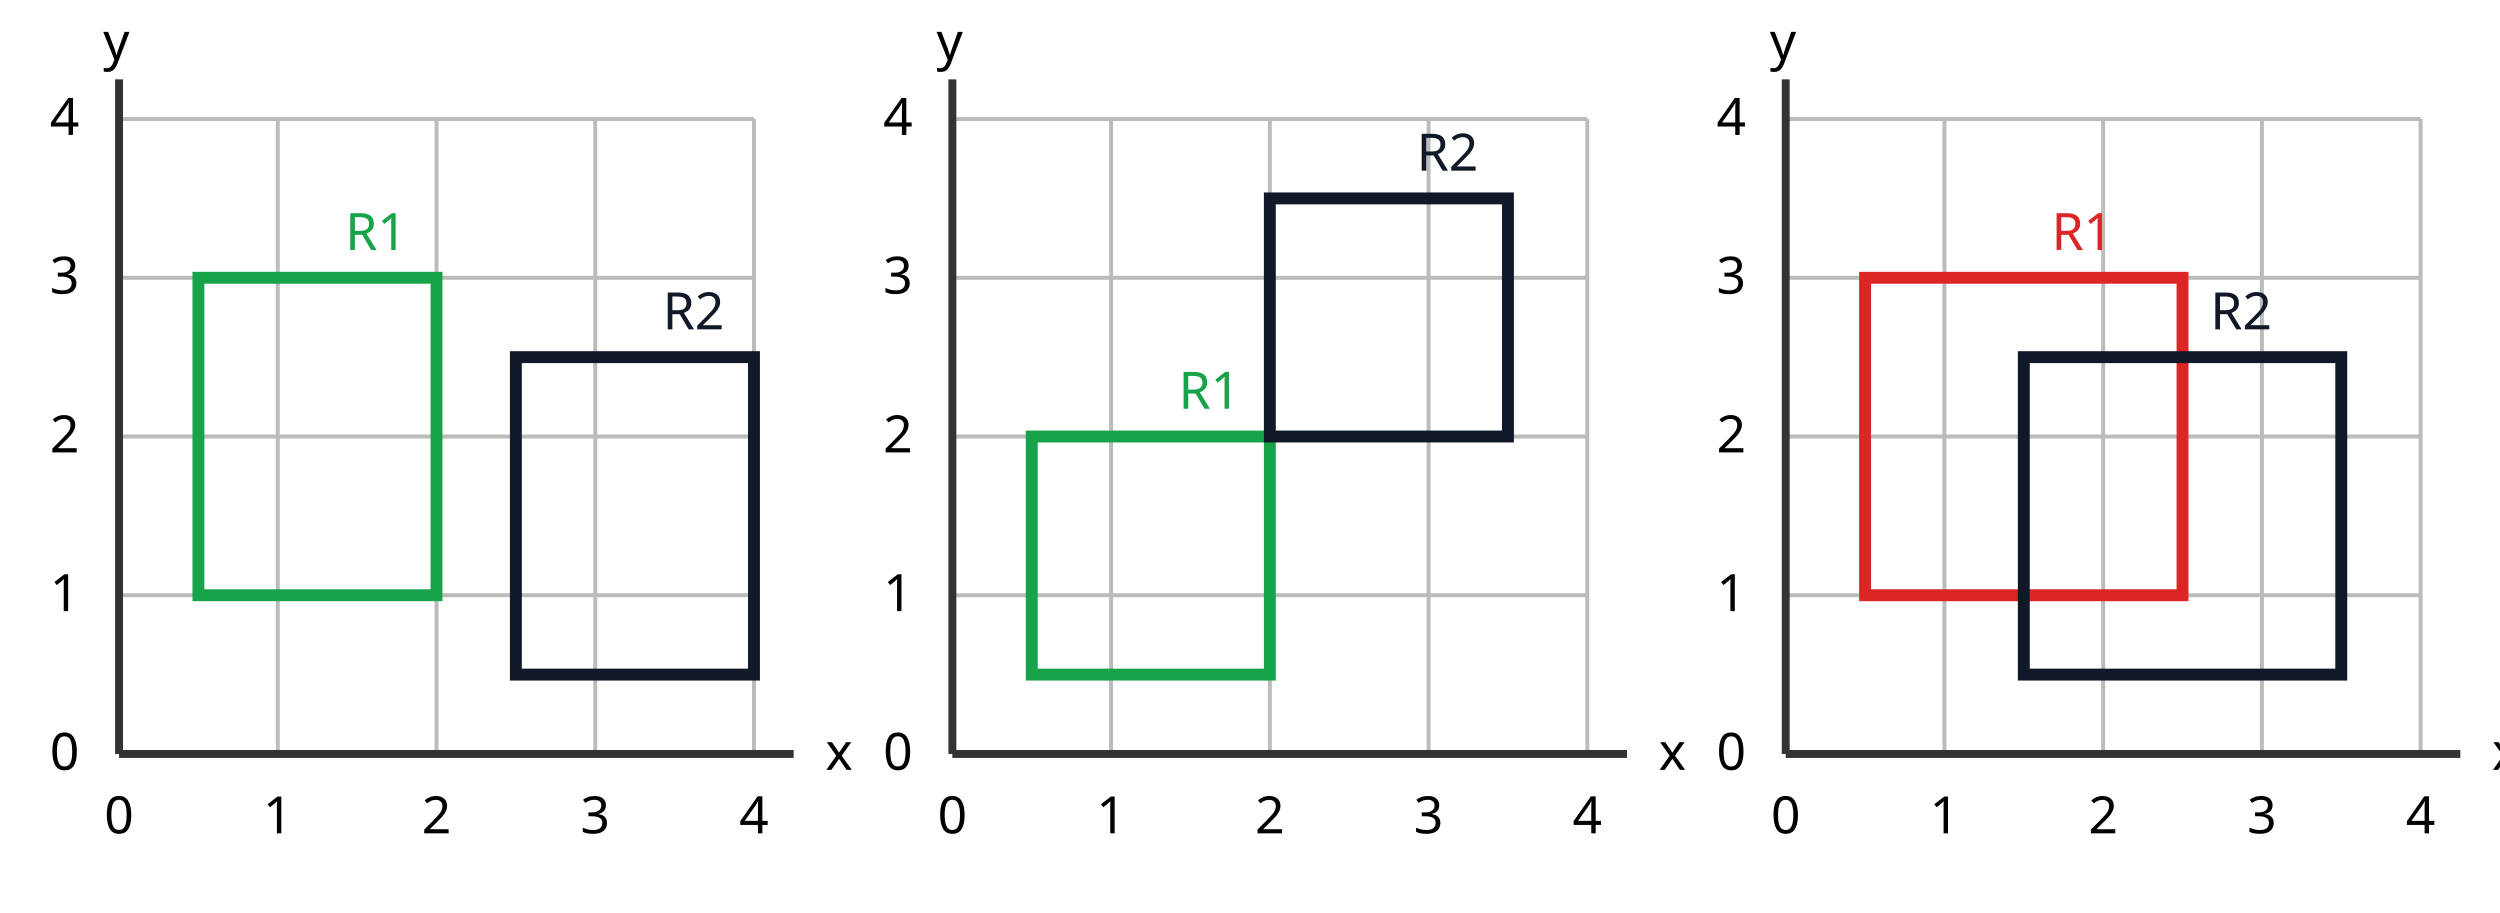
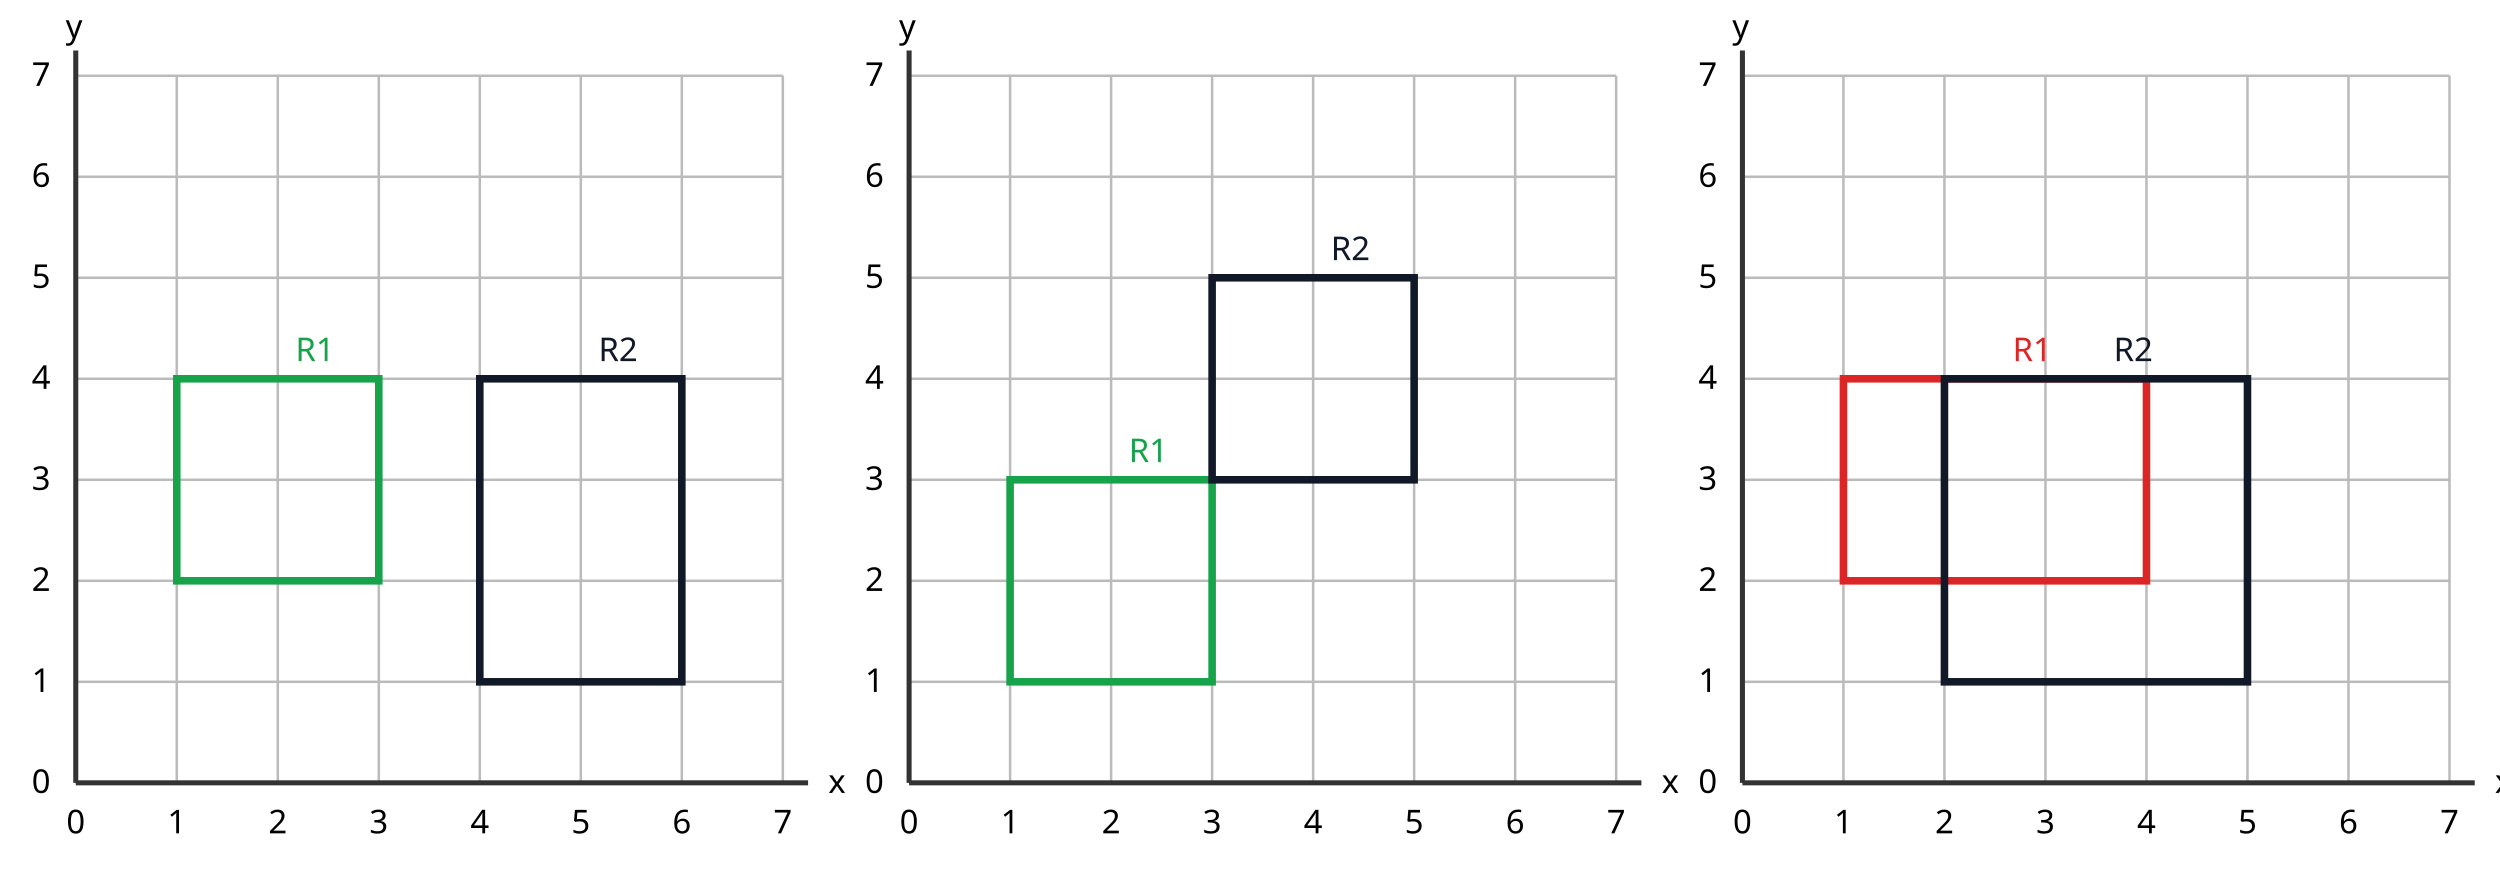
- <svg xmlns="http://www.w3.org/2000/svg" width="630" height="230" viewBox="0 0 630 230">
+ <svg xmlns="http://www.w3.org/2000/svg" width="990" height="350" viewBox="0 0 990 350">
  <style>text{font:13px sans-serif}.grid{stroke:#bbb;stroke-width:1}.axis{stroke:#333;stroke-width:2}.shape{fill:none;stroke-width:3}.endpoint{stroke:none}</style>
-   <line class="grid" x1="30" y1="30" x2="30" y2="190" />
-   <line class="grid" x1="30" y1="190" x2="190" y2="190" />
-   <text x="30" y="210" text-anchor="middle">0</text>
-   <text x="20" y="194" text-anchor="end">0</text>
-   <line class="grid" x1="70" y1="30" x2="70" y2="190" />
-   <line class="grid" x1="30" y1="150" x2="190" y2="150" />
-   <text x="70" y="210" text-anchor="middle">1</text>
-   <text x="20" y="154" text-anchor="end">1</text>
-   <line class="grid" x1="110" y1="30" x2="110" y2="190" />
-   <line class="grid" x1="30" y1="110" x2="190" y2="110" />
-   <text x="110" y="210" text-anchor="middle">2</text>
-   <text x="20" y="114" text-anchor="end">2</text>
-   <line class="grid" x1="150" y1="30" x2="150" y2="190" />
-   <line class="grid" x1="30" y1="70" x2="190" y2="70" />
-   <text x="150" y="210" text-anchor="middle">3</text>
-   <text x="20" y="74" text-anchor="end">3</text>
-   <line class="grid" x1="190" y1="30" x2="190" y2="190" />
-   <line class="grid" x1="30" y1="30" x2="190" y2="30" />
-   <text x="190" y="210" text-anchor="middle">4</text>
-   <text x="20" y="34" text-anchor="end">4</text>
-   <line class="axis" x1="30" y1="190" x2="200" y2="190" />
-   <line class="axis" x1="30" y1="190" x2="30" y2="20" />
-   <text x="208" y="194">x</text>
+   <line class="grid" x1="30" y1="30" x2="30" y2="310" />
+   <line class="grid" x1="30" y1="310" x2="310" y2="310" />
+   <text x="30" y="330" text-anchor="middle">0</text>
+   <text x="20" y="314" text-anchor="end">0</text>
+   <line class="grid" x1="70" y1="30" x2="70" y2="310" />
+   <line class="grid" x1="30" y1="270" x2="310" y2="270" />
+   <text x="70" y="330" text-anchor="middle">1</text>
+   <text x="20" y="274" text-anchor="end">1</text>
+   <line class="grid" x1="110" y1="30" x2="110" y2="310" />
+   <line class="grid" x1="30" y1="230" x2="310" y2="230" />
+   <text x="110" y="330" text-anchor="middle">2</text>
+   <text x="20" y="234" text-anchor="end">2</text>
+   <line class="grid" x1="150" y1="30" x2="150" y2="310" />
+   <line class="grid" x1="30" y1="190" x2="310" y2="190" />
+   <text x="150" y="330" text-anchor="middle">3</text>
+   <text x="20" y="194" text-anchor="end">3</text>
+   <line class="grid" x1="190" y1="30" x2="190" y2="310" />
+   <line class="grid" x1="30" y1="150" x2="310" y2="150" />
+   <text x="190" y="330" text-anchor="middle">4</text>
+   <text x="20" y="154" text-anchor="end">4</text>
+   <line class="grid" x1="230" y1="30" x2="230" y2="310" />
+   <line class="grid" x1="30" y1="110" x2="310" y2="110" />
+   <text x="230" y="330" text-anchor="middle">5</text>
+   <text x="20" y="114" text-anchor="end">5</text>
+   <line class="grid" x1="270" y1="30" x2="270" y2="310" />
+   <line class="grid" x1="30" y1="70" x2="310" y2="70" />
+   <text x="270" y="330" text-anchor="middle">6</text>
+   <text x="20" y="74" text-anchor="end">6</text>
+   <line class="grid" x1="310" y1="30" x2="310" y2="310" />
+   <line class="grid" x1="30" y1="30" x2="310" y2="30" />
+   <text x="310" y="330" text-anchor="middle">7</text>
+   <text x="20" y="34" text-anchor="end">7</text>
+   <line class="axis" x1="30" y1="310" x2="320" y2="310" />
+   <line class="axis" x1="30" y1="310" x2="30" y2="20" />
+   <text x="328" y="314">x</text>
  <text x="26" y="15">y</text>
-   <rect class="shape" x="50.0" y="70" width="60.0" height="80" stroke="#16a34a" />
-   <text x="87.0" y="63" fill="#16a34a">R1</text>
-   <rect class="shape" x="130.0" y="90.0" width="60.0" height="80.0" stroke="#111827" />
-   <text x="167.0" y="83.0" fill="#111827">R2</text>
-   <line class="grid" x1="240" y1="30" x2="240" y2="190" />
-   <line class="grid" x1="240" y1="190" x2="400" y2="190" />
-   <text x="240" y="210" text-anchor="middle">0</text>
-   <text x="230" y="194" text-anchor="end">0</text>
-   <line class="grid" x1="280" y1="30" x2="280" y2="190" />
-   <line class="grid" x1="240" y1="150" x2="400" y2="150" />
-   <text x="280" y="210" text-anchor="middle">1</text>
-   <text x="230" y="154" text-anchor="end">1</text>
-   <line class="grid" x1="320" y1="30" x2="320" y2="190" />
-   <line class="grid" x1="240" y1="110" x2="400" y2="110" />
-   <text x="320" y="210" text-anchor="middle">2</text>
-   <text x="230" y="114" text-anchor="end">2</text>
-   <line class="grid" x1="360" y1="30" x2="360" y2="190" />
-   <line class="grid" x1="240" y1="70" x2="400" y2="70" />
-   <text x="360" y="210" text-anchor="middle">3</text>
-   <text x="230" y="74" text-anchor="end">3</text>
-   <line class="grid" x1="400" y1="30" x2="400" y2="190" />
-   <line class="grid" x1="240" y1="30" x2="400" y2="30" />
-   <text x="400" y="210" text-anchor="middle">4</text>
-   <text x="230" y="34" text-anchor="end">4</text>
-   <line class="axis" x1="240" y1="190" x2="410" y2="190" />
-   <line class="axis" x1="240" y1="190" x2="240" y2="20" />
-   <text x="418" y="194">x</text>
-   <text x="236" y="15">y</text>
-   <rect class="shape" x="260.0" y="110" width="60.0" height="60.0" stroke="#16a34a" />
-   <text x="297.0" y="103" fill="#16a34a">R1</text>
-   <rect class="shape" x="320" y="50.0" width="60.0" height="60.0" stroke="#111827" />
-   <text x="357.0" y="43.0" fill="#111827">R2</text>
-   <line class="grid" x1="450" y1="30" x2="450" y2="190" />
-   <line class="grid" x1="450" y1="190" x2="610" y2="190" />
-   <text x="450" y="210" text-anchor="middle">0</text>
-   <text x="440" y="194" text-anchor="end">0</text>
-   <line class="grid" x1="490" y1="30" x2="490" y2="190" />
-   <line class="grid" x1="450" y1="150" x2="610" y2="150" />
-   <text x="490" y="210" text-anchor="middle">1</text>
-   <text x="440" y="154" text-anchor="end">1</text>
-   <line class="grid" x1="530" y1="30" x2="530" y2="190" />
-   <line class="grid" x1="450" y1="110" x2="610" y2="110" />
-   <text x="530" y="210" text-anchor="middle">2</text>
-   <text x="440" y="114" text-anchor="end">2</text>
-   <line class="grid" x1="570" y1="30" x2="570" y2="190" />
-   <line class="grid" x1="450" y1="70" x2="610" y2="70" />
-   <text x="570" y="210" text-anchor="middle">3</text>
-   <text x="440" y="74" text-anchor="end">3</text>
-   <line class="grid" x1="610" y1="30" x2="610" y2="190" />
-   <line class="grid" x1="450" y1="30" x2="610" y2="30" />
-   <text x="610" y="210" text-anchor="middle">4</text>
-   <text x="440" y="34" text-anchor="end">4</text>
-   <line class="axis" x1="450" y1="190" x2="620" y2="190" />
-   <line class="axis" x1="450" y1="190" x2="450" y2="20" />
-   <text x="628" y="194">x</text>
-   <text x="446" y="15">y</text>
-   <rect class="shape" x="470.0" y="70" width="80.0" height="80" stroke="#dc2626" />
-   <text x="517.0" y="63" fill="#dc2626">R1</text>
-   <rect class="shape" x="510.0" y="90.0" width="80.0" height="80.0" stroke="#111827" />
-   <text x="557.0" y="83.0" fill="#111827">R2</text>
+   <rect class="shape" x="70" y="150" width="80" height="80" stroke="#16a34a" />
+   <text x="117.0" y="143" fill="#16a34a">R1</text>
+   <rect class="shape" x="190" y="150" width="80" height="120" stroke="#111827" />
+   <text x="237.0" y="143" fill="#111827">R2</text>
+   <line class="grid" x1="360" y1="30" x2="360" y2="310" />
+   <line class="grid" x1="360" y1="310" x2="640" y2="310" />
+   <text x="360" y="330" text-anchor="middle">0</text>
+   <text x="350" y="314" text-anchor="end">0</text>
+   <line class="grid" x1="400" y1="30" x2="400" y2="310" />
+   <line class="grid" x1="360" y1="270" x2="640" y2="270" />
+   <text x="400" y="330" text-anchor="middle">1</text>
+   <text x="350" y="274" text-anchor="end">1</text>
+   <line class="grid" x1="440" y1="30" x2="440" y2="310" />
+   <line class="grid" x1="360" y1="230" x2="640" y2="230" />
+   <text x="440" y="330" text-anchor="middle">2</text>
+   <text x="350" y="234" text-anchor="end">2</text>
+   <line class="grid" x1="480" y1="30" x2="480" y2="310" />
+   <line class="grid" x1="360" y1="190" x2="640" y2="190" />
+   <text x="480" y="330" text-anchor="middle">3</text>
+   <text x="350" y="194" text-anchor="end">3</text>
+   <line class="grid" x1="520" y1="30" x2="520" y2="310" />
+   <line class="grid" x1="360" y1="150" x2="640" y2="150" />
+   <text x="520" y="330" text-anchor="middle">4</text>
+   <text x="350" y="154" text-anchor="end">4</text>
+   <line class="grid" x1="560" y1="30" x2="560" y2="310" />
+   <line class="grid" x1="360" y1="110" x2="640" y2="110" />
+   <text x="560" y="330" text-anchor="middle">5</text>
+   <text x="350" y="114" text-anchor="end">5</text>
+   <line class="grid" x1="600" y1="30" x2="600" y2="310" />
+   <line class="grid" x1="360" y1="70" x2="640" y2="70" />
+   <text x="600" y="330" text-anchor="middle">6</text>
+   <text x="350" y="74" text-anchor="end">6</text>
+   <line class="grid" x1="640" y1="30" x2="640" y2="310" />
+   <line class="grid" x1="360" y1="30" x2="640" y2="30" />
+   <text x="640" y="330" text-anchor="middle">7</text>
+   <text x="350" y="34" text-anchor="end">7</text>
+   <line class="axis" x1="360" y1="310" x2="650" y2="310" />
+   <line class="axis" x1="360" y1="310" x2="360" y2="20" />
+   <text x="658" y="314">x</text>
+   <text x="356" y="15">y</text>
+   <rect class="shape" x="400" y="190" width="80" height="80" stroke="#16a34a" />
+   <text x="447.0" y="183" fill="#16a34a">R1</text>
+   <rect class="shape" x="480" y="110" width="80" height="80" stroke="#111827" />
+   <text x="527.0" y="103" fill="#111827">R2</text>
+   <line class="grid" x1="690" y1="30" x2="690" y2="310" />
+   <line class="grid" x1="690" y1="310" x2="970" y2="310" />
+   <text x="690" y="330" text-anchor="middle">0</text>
+   <text x="680" y="314" text-anchor="end">0</text>
+   <line class="grid" x1="730" y1="30" x2="730" y2="310" />
+   <line class="grid" x1="690" y1="270" x2="970" y2="270" />
+   <text x="730" y="330" text-anchor="middle">1</text>
+   <text x="680" y="274" text-anchor="end">1</text>
+   <line class="grid" x1="770" y1="30" x2="770" y2="310" />
+   <line class="grid" x1="690" y1="230" x2="970" y2="230" />
+   <text x="770" y="330" text-anchor="middle">2</text>
+   <text x="680" y="234" text-anchor="end">2</text>
+   <line class="grid" x1="810" y1="30" x2="810" y2="310" />
+   <line class="grid" x1="690" y1="190" x2="970" y2="190" />
+   <text x="810" y="330" text-anchor="middle">3</text>
+   <text x="680" y="194" text-anchor="end">3</text>
+   <line class="grid" x1="850" y1="30" x2="850" y2="310" />
+   <line class="grid" x1="690" y1="150" x2="970" y2="150" />
+   <text x="850" y="330" text-anchor="middle">4</text>
+   <text x="680" y="154" text-anchor="end">4</text>
+   <line class="grid" x1="890" y1="30" x2="890" y2="310" />
+   <line class="grid" x1="690" y1="110" x2="970" y2="110" />
+   <text x="890" y="330" text-anchor="middle">5</text>
+   <text x="680" y="114" text-anchor="end">5</text>
+   <line class="grid" x1="930" y1="30" x2="930" y2="310" />
+   <line class="grid" x1="690" y1="70" x2="970" y2="70" />
+   <text x="930" y="330" text-anchor="middle">6</text>
+   <text x="680" y="74" text-anchor="end">6</text>
+   <line class="grid" x1="970" y1="30" x2="970" y2="310" />
+   <line class="grid" x1="690" y1="30" x2="970" y2="30" />
+   <text x="970" y="330" text-anchor="middle">7</text>
+   <text x="680" y="34" text-anchor="end">7</text>
+   <line class="axis" x1="690" y1="310" x2="980" y2="310" />
+   <line class="axis" x1="690" y1="310" x2="690" y2="20" />
+   <text x="988" y="314">x</text>
+   <text x="686" y="15">y</text>
+   <rect class="shape" x="730" y="150" width="120" height="80" stroke="#dc2626" />
+   <text x="797.0" y="143" fill="#dc2626">R1</text>
+   <rect class="shape" x="770" y="150" width="120" height="120" stroke="#111827" />
+   <text x="837.0" y="143" fill="#111827">R2</text>
</svg>
